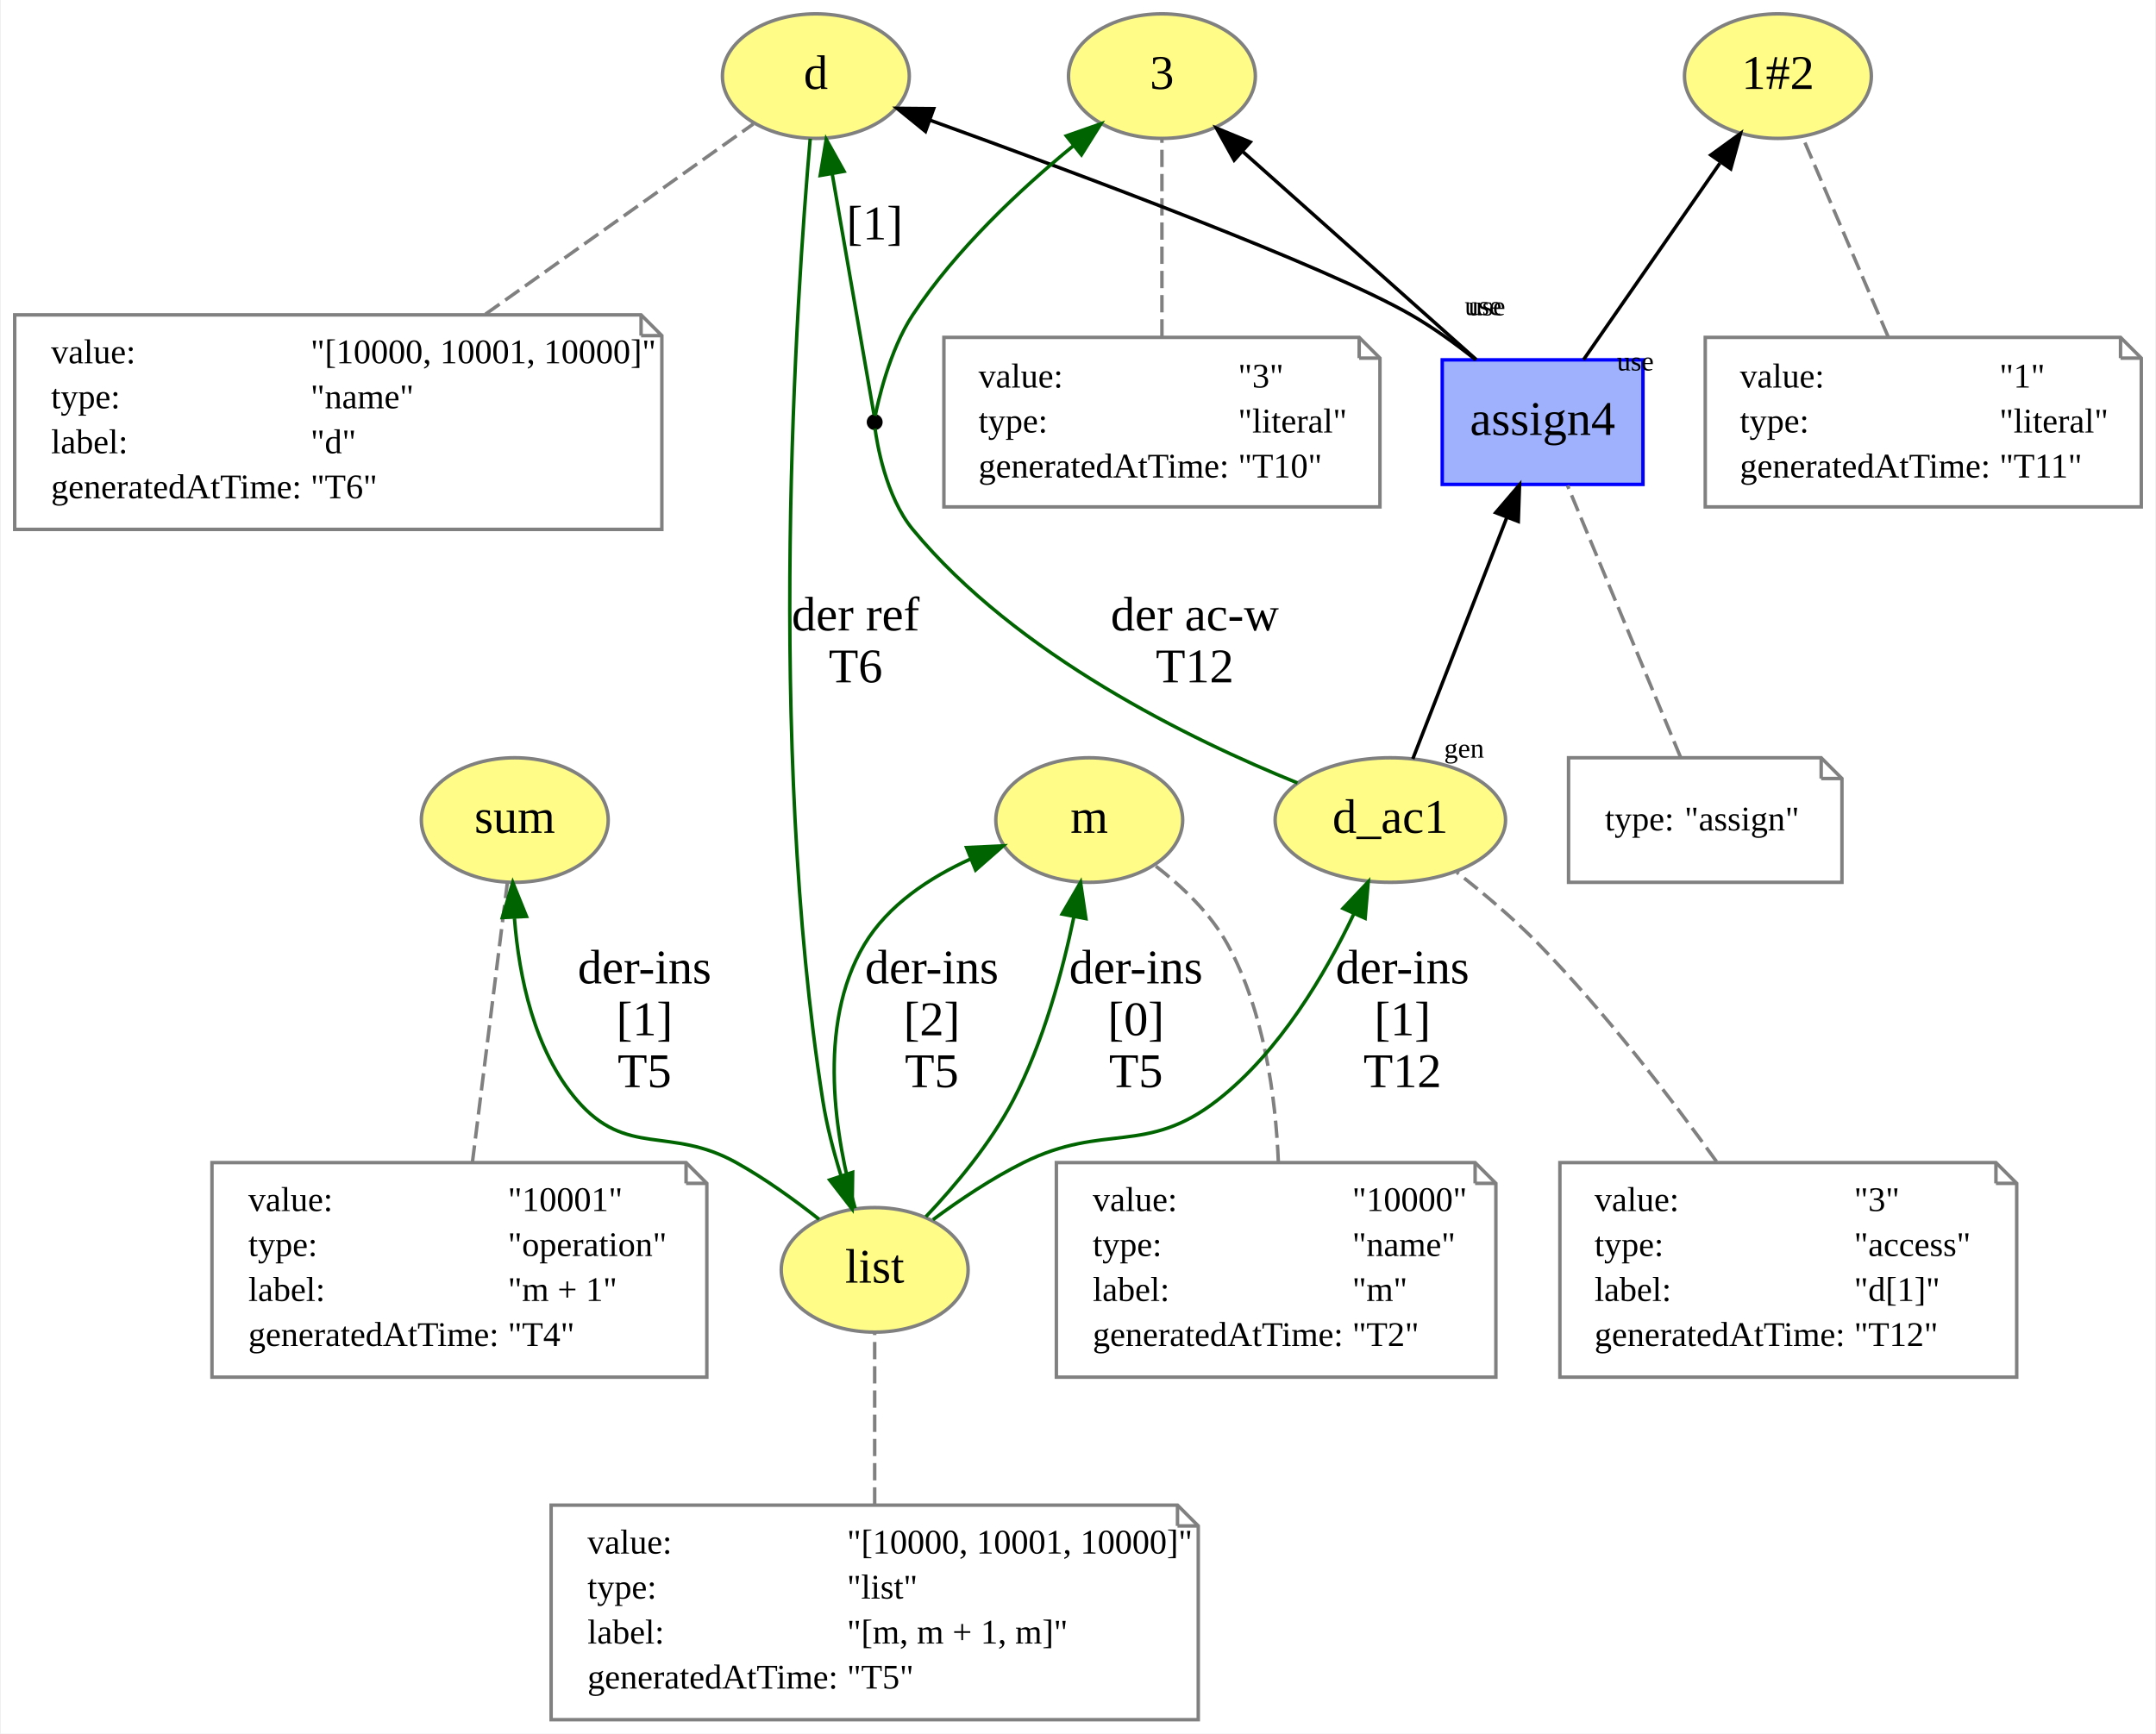
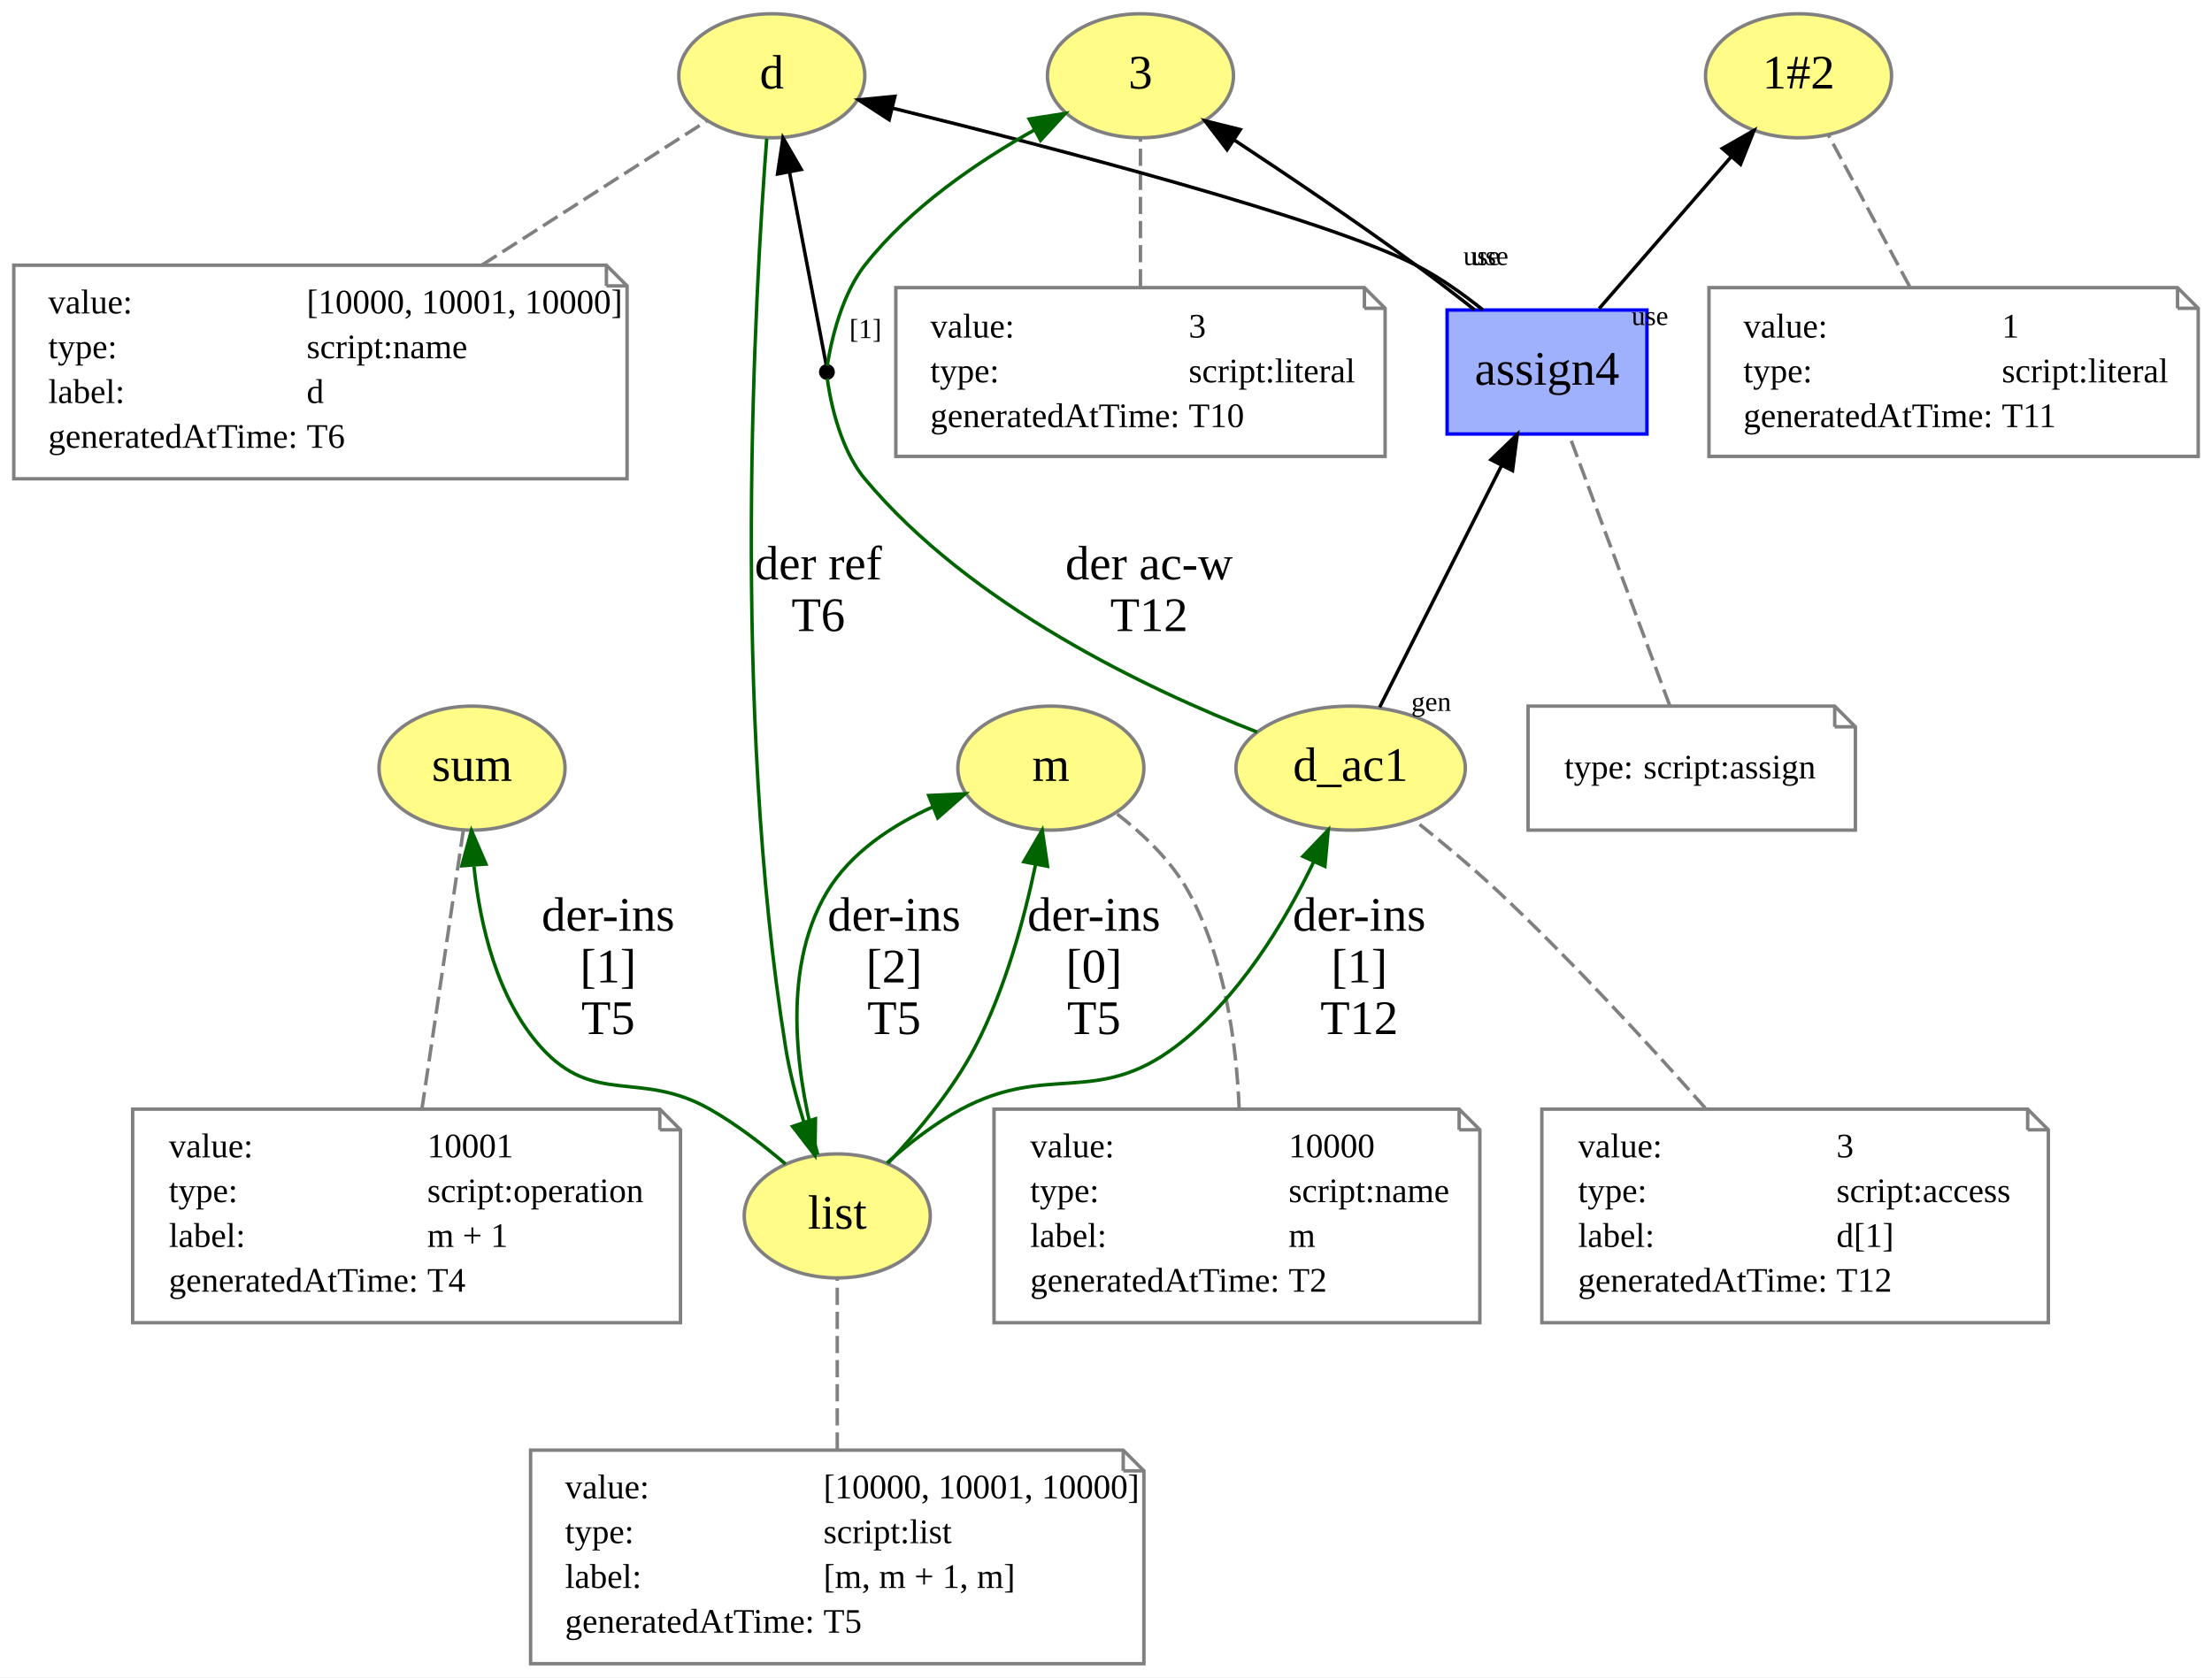
- <svg xmlns="http://www.w3.org/2000/svg" xmlns:xlink="http://www.w3.org/1999/xlink" width="623pt" height="501pt" viewBox="0.00 0.00 622.50 501.00">
-   <g id="graph0" class="graph" transform="scale(1 1) rotate(0) translate(4 497)">
-     <polygon fill="white" stroke="none" points="-4,4 -4,-497 618.5,-497 618.5,4 -4,4" />
+ <svg xmlns="http://www.w3.org/2000/svg" xmlns:xlink="http://www.w3.org/1999/xlink" width="642pt" height="487pt" viewBox="0.00 0.00 642.00 487.00">
+   <g id="graph0" class="graph" transform="scale(1 1) rotate(0) translate(4 483)">
+     <polygon fill="white" stroke="none" points="-4,4 -4,-483 638,-483 638,4 -4,4" />
    <g id="node1" class="node">
      <g id="a_node1">
        <a xlink:href="http://example.org/m" xlink:title="m">
-           <ellipse fill="#fffc87" stroke="#808080" cx="310.5" cy="-260" rx="27" ry="18" />
-           <text text-anchor="middle" x="310.5" y="-256.3" font-family="Times New Roman,serif" font-size="14.00">m</text>
+           <ellipse fill="#fffc87" stroke="#808080" cx="301" cy="-260" rx="27" ry="18" />
+           <text text-anchor="middle" x="301" y="-256.3" font-family="Times New Roman,serif" font-size="14.00">m</text>
        </a>
      </g>
    </g>
    <g id="node2" class="node">
-       <polygon fill="none" stroke="gray" points="422,-161 301,-161 301,-99 428,-99 428,-155 422,-161" />
-       <polyline fill="none" stroke="gray" points="422,-161 422,-155 " />
-       <polyline fill="none" stroke="gray" points="428,-155 422,-155 " />
-       <text text-anchor="start" x="311.5" y="-147" font-family="Times New Roman,serif" font-size="10.00">value:</text>
-       <text text-anchor="start" x="386.5" y="-147" font-family="Times New Roman,serif" font-size="10.00">"10000"</text>
-       <text text-anchor="start" x="311.5" y="-134" font-family="Times New Roman,serif" font-size="10.00">type:</text>
-       <text text-anchor="start" x="386.5" y="-134" font-family="Times New Roman,serif" font-size="10.00">"name"</text>
-       <text text-anchor="start" x="311.5" y="-121" font-family="Times New Roman,serif" font-size="10.00">label:</text>
-       <text text-anchor="start" x="386.5" y="-121" font-family="Times New Roman,serif" font-size="10.00">"m"</text>
-       <text text-anchor="start" x="311.5" y="-108" font-family="Times New Roman,serif" font-size="10.00">generatedAtTime:</text>
-       <text text-anchor="start" x="386.5" y="-108" font-family="Times New Roman,serif" font-size="10.00">"T2"</text>
+       <polygon fill="none" stroke="gray" points="419.5,-161 284.5,-161 284.5,-99 425.5,-99 425.5,-155 419.5,-161" />
+       <polyline fill="none" stroke="gray" points="419.5,-161 419.5,-155 " />
+       <polyline fill="none" stroke="gray" points="425.5,-155 419.5,-155 " />
+       <text text-anchor="start" x="295" y="-147" font-family="Times New Roman,serif" font-size="10.00">value:</text>
+       <text text-anchor="start" x="370" y="-147" font-family="Times New Roman,serif" font-size="10.00">10000</text>
+       <text text-anchor="start" x="295" y="-134" font-family="Times New Roman,serif" font-size="10.00">type:</text>
+       <text text-anchor="start" x="370" y="-134" font-family="Times New Roman,serif" font-size="10.00">script:name</text>
+       <text text-anchor="start" x="295" y="-121" font-family="Times New Roman,serif" font-size="10.00">label:</text>
+       <text text-anchor="start" x="370" y="-121" font-family="Times New Roman,serif" font-size="10.00">m</text>
+       <text text-anchor="start" x="295" y="-108" font-family="Times New Roman,serif" font-size="10.00">generatedAtTime:</text>
+       <text text-anchor="start" x="370" y="-108" font-family="Times New Roman,serif" font-size="10.00">T2</text>
    </g>
    <g id="edge1" class="edge">
-       <path fill="none" stroke="gray" stroke-dasharray="5,2" d="M365.148,-161.156C364.346,-180.225 361.003,-204.806 350.5,-224 345.539,-233.066 337.263,-240.899 329.521,-246.842" />
+       <path fill="none" stroke="gray" stroke-dasharray="5,2" d="M355.648,-161.156C354.846,-180.225 351.503,-204.806 341,-224 336.039,-233.066 327.763,-240.899 320.021,-246.842" />
    </g>
    <g id="node3" class="node">
      <g id="a_node3">
        <a xlink:href="http://example.org/sum" xlink:title="sum">
-           <ellipse fill="#fffc87" stroke="#808080" cx="144.5" cy="-260" rx="27" ry="18" />
-           <text text-anchor="middle" x="144.5" y="-256.3" font-family="Times New Roman,serif" font-size="14.00">sum</text>
+           <ellipse fill="#fffc87" stroke="#808080" cx="133" cy="-260" rx="27" ry="18" />
+           <text text-anchor="middle" x="133" y="-256.3" font-family="Times New Roman,serif" font-size="14.00">sum</text>
        </a>
      </g>
    </g>
    <g id="node4" class="node">
-       <polygon fill="none" stroke="gray" points="194,-161 57,-161 57,-99 200,-99 200,-155 194,-161" />
-       <polyline fill="none" stroke="gray" points="194,-161 194,-155 " />
-       <polyline fill="none" stroke="gray" points="200,-155 194,-155 " />
-       <text text-anchor="start" x="67.5" y="-147" font-family="Times New Roman,serif" font-size="10.00">value:</text>
-       <text text-anchor="start" x="142.5" y="-147" font-family="Times New Roman,serif" font-size="10.00">"10001"</text>
-       <text text-anchor="start" x="67.5" y="-134" font-family="Times New Roman,serif" font-size="10.00">type:</text>
-       <text text-anchor="start" x="142.5" y="-134" font-family="Times New Roman,serif" font-size="10.00">"operation"</text>
-       <text text-anchor="start" x="67.5" y="-121" font-family="Times New Roman,serif" font-size="10.00">label:</text>
-       <text text-anchor="start" x="142.5" y="-121" font-family="Times New Roman,serif" font-size="10.00">"m + 1"</text>
-       <text text-anchor="start" x="67.5" y="-108" font-family="Times New Roman,serif" font-size="10.00">generatedAtTime:</text>
-       <text text-anchor="start" x="142.5" y="-108" font-family="Times New Roman,serif" font-size="10.00">"T4"</text>
+       <polygon fill="none" stroke="gray" points="187.5,-161 34.5,-161 34.5,-99 193.5,-99 193.5,-155 187.5,-161" />
+       <polyline fill="none" stroke="gray" points="187.5,-161 187.5,-155 " />
+       <polyline fill="none" stroke="gray" points="193.5,-155 187.5,-155 " />
+       <text text-anchor="start" x="45" y="-147" font-family="Times New Roman,serif" font-size="10.00">value:</text>
+       <text text-anchor="start" x="120" y="-147" font-family="Times New Roman,serif" font-size="10.00">10001</text>
+       <text text-anchor="start" x="45" y="-134" font-family="Times New Roman,serif" font-size="10.00">type:</text>
+       <text text-anchor="start" x="120" y="-134" font-family="Times New Roman,serif" font-size="10.00">script:operation</text>
+       <text text-anchor="start" x="45" y="-121" font-family="Times New Roman,serif" font-size="10.00">label:</text>
+       <text text-anchor="start" x="120" y="-121" font-family="Times New Roman,serif" font-size="10.00">m + 1</text>
+       <text text-anchor="start" x="45" y="-108" font-family="Times New Roman,serif" font-size="10.00">generatedAtTime:</text>
+       <text text-anchor="start" x="120" y="-108" font-family="Times New Roman,serif" font-size="10.00">T4</text>
    </g>
    <g id="edge2" class="edge">
-       <path fill="none" stroke="gray" stroke-dasharray="5,2" d="M132.251,-161.01C135.392,-186.134 139.763,-221.102 142.345,-241.76" />
+       <path fill="none" stroke="gray" stroke-dasharray="5,2" d="M118.455,-161.01C122.184,-186.134 127.374,-221.102 130.441,-241.76" />
    </g>
    <g id="node5" class="node">
      <g id="a_node5">
        <a xlink:href="http://example.org/list" xlink:title="list">
-           <ellipse fill="#fffc87" stroke="#808080" cx="248.5" cy="-130" rx="27" ry="18" />
-           <text text-anchor="middle" x="248.5" y="-126.3" font-family="Times New Roman,serif" font-size="14.00">list</text>
+           <ellipse fill="#fffc87" stroke="#808080" cx="239" cy="-130" rx="27" ry="18" />
+           <text text-anchor="middle" x="239" y="-126.3" font-family="Times New Roman,serif" font-size="14.00">list</text>
        </a>
      </g>
    </g>
    <g id="edge4" class="edge">
-       <path fill="none" stroke="darkgreen" d="M263.285,-145.355C271.756,-154.319 281.969,-166.502 288.5,-179 297.202,-195.651 302.747,-216.102 306.094,-232.158" />
-       <polygon fill="darkgreen" stroke="darkgreen" points="302.659,-232.832 307.987,-241.99 309.533,-231.509 302.659,-232.832" />
-       <text text-anchor="middle" x="324" y="-212.8" font-family="Times New Roman,serif" font-size="14.00">der-ins</text>
-       <text text-anchor="middle" x="324" y="-197.8" font-family="Times New Roman,serif" font-size="14.00">[0]</text>
-       <text text-anchor="middle" x="324" y="-182.8" font-family="Times New Roman,serif" font-size="14.00">T5</text>
+       <path fill="none" stroke="darkgreen" d="M253.785,-145.355C262.256,-154.319 272.469,-166.502 279,-179 287.702,-195.651 293.247,-216.102 296.594,-232.158" />
+       <polygon fill="darkgreen" stroke="darkgreen" points="293.159,-232.832 298.487,-241.99 300.033,-231.509 293.159,-232.832" />
+       <text text-anchor="middle" x="313.5" y="-212.8" font-family="Times New Roman,serif" font-size="14.00">der-ins</text>
+       <text text-anchor="middle" x="313.5" y="-197.8" font-family="Times New Roman,serif" font-size="14.00">[0]</text>
+       <text text-anchor="middle" x="313.5" y="-182.8" font-family="Times New Roman,serif" font-size="14.00">T5</text>
    </g>
    <g id="edge6" class="edge">
-       <path fill="none" stroke="darkgreen" d="M242.846,-147.801C237.292,-167.539 231.501,-200.562 245.5,-224 252.345,-235.461 264.38,-243.389 276.249,-248.763" />
-       <polygon fill="darkgreen" stroke="darkgreen" points="275.046,-252.051 285.629,-252.543 277.662,-245.559 275.046,-252.051" />
-       <text text-anchor="middle" x="265" y="-212.8" font-family="Times New Roman,serif" font-size="14.00">der-ins</text>
-       <text text-anchor="middle" x="265" y="-197.8" font-family="Times New Roman,serif" font-size="14.00">[2]</text>
-       <text text-anchor="middle" x="265" y="-182.8" font-family="Times New Roman,serif" font-size="14.00">T5</text>
+       <path fill="none" stroke="darkgreen" d="M233.346,-147.801C227.792,-167.539 222.001,-200.562 236,-224 242.845,-235.461 254.88,-243.389 266.749,-248.763" />
+       <polygon fill="darkgreen" stroke="darkgreen" points="265.546,-252.051 276.129,-252.543 268.162,-245.559 265.546,-252.051" />
+       <text text-anchor="middle" x="255.5" y="-212.8" font-family="Times New Roman,serif" font-size="14.00">der-ins</text>
+       <text text-anchor="middle" x="255.5" y="-197.8" font-family="Times New Roman,serif" font-size="14.00">[2]</text>
+       <text text-anchor="middle" x="255.5" y="-182.8" font-family="Times New Roman,serif" font-size="14.00">T5</text>
    </g>
    <g id="edge5" class="edge">
-       <path fill="none" stroke="darkgreen" d="M232.449,-144.609C225.4,-150.161 216.842,-156.353 208.5,-161 189.321,-171.684 176.803,-162.345 162.5,-179 150.099,-193.441 145.741,-214.621 144.408,-231.561" />
-       <polygon fill="darkgreen" stroke="darkgreen" points="140.893,-231.813 143.915,-241.967 147.885,-232.144 140.893,-231.813" />
-       <text text-anchor="middle" x="182" y="-212.8" font-family="Times New Roman,serif" font-size="14.00">der-ins</text>
-       <text text-anchor="middle" x="182" y="-197.8" font-family="Times New Roman,serif" font-size="14.00">[1]</text>
-       <text text-anchor="middle" x="182" y="-182.8" font-family="Times New Roman,serif" font-size="14.00">T5</text>
+       <path fill="none" stroke="darkgreen" d="M223.986,-145.063C217.564,-150.559 209.766,-156.588 202,-161 181.828,-172.461 168.504,-161.74 153,-179 140.208,-193.241 135.322,-214.43 133.574,-231.424" />
+       <polygon fill="darkgreen" stroke="darkgreen" points="130.049,-231.646 132.827,-241.871 137.031,-232.146 130.049,-231.646" />
+       <text text-anchor="middle" x="172.5" y="-212.8" font-family="Times New Roman,serif" font-size="14.00">der-ins</text>
+       <text text-anchor="middle" x="172.5" y="-197.8" font-family="Times New Roman,serif" font-size="14.00">[1]</text>
+       <text text-anchor="middle" x="172.5" y="-182.8" font-family="Times New Roman,serif" font-size="14.00">T5</text>
    </g>
    <g id="node13" class="node">
      <g id="a_node13">
        <a xlink:href="http://example.org/d_ac1" xlink:title="d_ac1">
-           <ellipse fill="#fffc87" stroke="#808080" cx="397.5" cy="-260" rx="33.295" ry="18" />
-           <text text-anchor="middle" x="397.5" y="-256.3" font-family="Times New Roman,serif" font-size="14.00">d_ac1</text>
+           <ellipse fill="#fffc87" stroke="#808080" cx="388" cy="-260" rx="33.295" ry="18" />
+           <text text-anchor="middle" x="388" y="-256.3" font-family="Times New Roman,serif" font-size="14.00">d_ac1</text>
        </a>
      </g>
    </g>
    <g id="edge12" class="edge">
-       <path fill="none" stroke="darkgreen" d="M265.339,-144.501C272.993,-150.165 282.365,-156.473 291.5,-161 314.925,-172.608 326.873,-162.938 347.5,-179 365.491,-193.009 378.701,-215.441 387.01,-232.991" />
-       <polygon fill="darkgreen" stroke="darkgreen" points="383.834,-234.463 391.121,-242.155 390.221,-231.598 383.834,-234.463" />
-       <text text-anchor="middle" x="401" y="-212.8" font-family="Times New Roman,serif" font-size="14.00">der-ins</text>
-       <text text-anchor="middle" x="401" y="-197.8" font-family="Times New Roman,serif" font-size="14.00">[1]</text>
-       <text text-anchor="middle" x="401" y="-182.8" font-family="Times New Roman,serif" font-size="14.00">T12</text>
+       <path fill="none" stroke="darkgreen" d="M253.405,-145.351C259.622,-150.891 267.242,-156.875 275,-161 300.335,-174.47 314.035,-161.798 337,-179 355.353,-192.748 368.827,-215.202 377.301,-232.828" />
+       <polygon fill="darkgreen" stroke="darkgreen" points="374.165,-234.386 381.494,-242.037 380.536,-231.486 374.165,-234.386" />
+       <text text-anchor="middle" x="390.5" y="-212.8" font-family="Times New Roman,serif" font-size="14.00">der-ins</text>
+       <text text-anchor="middle" x="390.5" y="-197.8" font-family="Times New Roman,serif" font-size="14.00">[1]</text>
+       <text text-anchor="middle" x="390.5" y="-182.8" font-family="Times New Roman,serif" font-size="14.00">T12</text>
    </g>
    <g id="node6" class="node">
-       <polygon fill="none" stroke="gray" points="336,-62 155,-62 155,-0 342,-0 342,-56 336,-62" />
-       <polyline fill="none" stroke="gray" points="336,-62 336,-56 " />
-       <polyline fill="none" stroke="gray" points="342,-56 336,-56 " />
-       <text text-anchor="start" x="165.5" y="-48" font-family="Times New Roman,serif" font-size="10.00">value:</text>
-       <text text-anchor="start" x="240.5" y="-48" font-family="Times New Roman,serif" font-size="10.00">"[10000, 10001, 10000]"</text>
-       <text text-anchor="start" x="165.5" y="-35" font-family="Times New Roman,serif" font-size="10.00">type:</text>
-       <text text-anchor="start" x="240.5" y="-35" font-family="Times New Roman,serif" font-size="10.00">"list"</text>
-       <text text-anchor="start" x="165.5" y="-22" font-family="Times New Roman,serif" font-size="10.00">label:</text>
-       <text text-anchor="start" x="240.5" y="-22" font-family="Times New Roman,serif" font-size="10.00">"[m, m + 1, m]"</text>
-       <text text-anchor="start" x="165.5" y="-9" font-family="Times New Roman,serif" font-size="10.00">generatedAtTime:</text>
-       <text text-anchor="start" x="240.5" y="-9" font-family="Times New Roman,serif" font-size="10.00">"T5"</text>
+       <polygon fill="none" stroke="gray" points="322,-62 150,-62 150,-0 328,-0 328,-56 322,-62" />
+       <polyline fill="none" stroke="gray" points="322,-62 322,-56 " />
+       <polyline fill="none" stroke="gray" points="328,-56 322,-56 " />
+       <text text-anchor="start" x="160" y="-48" font-family="Times New Roman,serif" font-size="10.00">value:</text>
+       <text text-anchor="start" x="235" y="-48" font-family="Times New Roman,serif" font-size="10.00">[10000, 10001, 10000]</text>
+       <text text-anchor="start" x="160" y="-35" font-family="Times New Roman,serif" font-size="10.00">type:</text>
+       <text text-anchor="start" x="235" y="-35" font-family="Times New Roman,serif" font-size="10.00">script:list</text>
+       <text text-anchor="start" x="160" y="-22" font-family="Times New Roman,serif" font-size="10.00">label:</text>
+       <text text-anchor="start" x="235" y="-22" font-family="Times New Roman,serif" font-size="10.00">[m, m + 1, m]</text>
+       <text text-anchor="start" x="160" y="-9" font-family="Times New Roman,serif" font-size="10.00">generatedAtTime:</text>
+       <text text-anchor="start" x="235" y="-9" font-family="Times New Roman,serif" font-size="10.00">T5</text>
    </g>
    <g id="edge3" class="edge">
-       <path fill="none" stroke="gray" stroke-dasharray="5,2" d="M248.5,-62.16C248.5,-78.51 248.5,-98.122 248.5,-111.859" />
+       <path fill="none" stroke="gray" stroke-dasharray="5,2" d="M239,-62.16C239,-78.51 239,-98.122 239,-111.859" />
    </g>
    <g id="node7" class="node">
      <g id="a_node7">
        <a xlink:href="http://example.org/d" xlink:title="d">
-           <ellipse fill="#fffc87" stroke="#808080" cx="231.5" cy="-475" rx="27" ry="18" />
-           <text text-anchor="middle" x="231.5" y="-471.3" font-family="Times New Roman,serif" font-size="14.00">d</text>
+           <ellipse fill="#fffc87" stroke="#808080" cx="220" cy="-461" rx="27" ry="18" />
+           <text text-anchor="middle" x="220" y="-457.3" font-family="Times New Roman,serif" font-size="14.00">d</text>
        </a>
      </g>
    </g>
    <g id="edge8" class="edge">
-       <path fill="none" stroke="darkgreen" d="M229.866,-456.898C225.891,-411.358 217.19,-283.497 233.5,-179 234.622,-171.813 236.602,-164.22 238.763,-157.247" />
-       <polygon fill="darkgreen" stroke="darkgreen" points="242.139,-158.187 241.98,-147.593 235.498,-155.974 242.139,-158.187" />
-       <text text-anchor="middle" x="243" y="-314.8" font-family="Times New Roman,serif" font-size="14.00">der ref</text>
-       <text text-anchor="middle" x="243" y="-299.8" font-family="Times New Roman,serif" font-size="14.00">T6</text>
+       <path fill="none" stroke="darkgreen" d="M218.533,-442.746C215.143,-398.543 208.207,-277.764 224,-179 225.149,-171.817 227.138,-164.226 229.3,-157.253" />
+       <polygon fill="darkgreen" stroke="darkgreen" points="232.676,-158.192 232.512,-147.598 226.034,-155.982 232.676,-158.192" />
+       <text text-anchor="middle" x="233.5" y="-314.8" font-family="Times New Roman,serif" font-size="14.00">der ref</text>
+       <text text-anchor="middle" x="233.5" y="-299.8" font-family="Times New Roman,serif" font-size="14.00">T6</text>
    </g>
    <g id="node8" class="node">
-       <polygon fill="none" stroke="gray" points="181,-406 0,-406 0,-344 187,-344 187,-400 181,-406" />
-       <polyline fill="none" stroke="gray" points="181,-406 181,-400 " />
-       <polyline fill="none" stroke="gray" points="187,-400 181,-400 " />
-       <text text-anchor="start" x="10.5" y="-392" font-family="Times New Roman,serif" font-size="10.00">value:</text>
-       <text text-anchor="start" x="85.5" y="-392" font-family="Times New Roman,serif" font-size="10.00">"[10000, 10001, 10000]"</text>
-       <text text-anchor="start" x="10.5" y="-379" font-family="Times New Roman,serif" font-size="10.00">type:</text>
-       <text text-anchor="start" x="85.5" y="-379" font-family="Times New Roman,serif" font-size="10.00">"name"</text>
-       <text text-anchor="start" x="10.5" y="-366" font-family="Times New Roman,serif" font-size="10.00">label:</text>
-       <text text-anchor="start" x="85.5" y="-366" font-family="Times New Roman,serif" font-size="10.00">"d"</text>
-       <text text-anchor="start" x="10.5" y="-353" font-family="Times New Roman,serif" font-size="10.00">generatedAtTime:</text>
-       <text text-anchor="start" x="85.5" y="-353" font-family="Times New Roman,serif" font-size="10.00">"T6"</text>
+       <polygon fill="none" stroke="gray" points="172,-406 0,-406 0,-344 178,-344 178,-400 172,-406" />
+       <polyline fill="none" stroke="gray" points="172,-406 172,-400 " />
+       <polyline fill="none" stroke="gray" points="178,-400 172,-400 " />
+       <text text-anchor="start" x="10" y="-392" font-family="Times New Roman,serif" font-size="10.00">value:</text>
+       <text text-anchor="start" x="85" y="-392" font-family="Times New Roman,serif" font-size="10.00">[10000, 10001, 10000]</text>
+       <text text-anchor="start" x="10" y="-379" font-family="Times New Roman,serif" font-size="10.00">type:</text>
+       <text text-anchor="start" x="85" y="-379" font-family="Times New Roman,serif" font-size="10.00">script:name</text>
+       <text text-anchor="start" x="10" y="-366" font-family="Times New Roman,serif" font-size="10.00">label:</text>
+       <text text-anchor="start" x="85" y="-366" font-family="Times New Roman,serif" font-size="10.00">d</text>
+       <text text-anchor="start" x="10" y="-353" font-family="Times New Roman,serif" font-size="10.00">generatedAtTime:</text>
+       <text text-anchor="start" x="85" y="-353" font-family="Times New Roman,serif" font-size="10.00">T6</text>
    </g>
    <g id="edge7" class="edge">
-       <path fill="none" stroke="gray" stroke-dasharray="5,2" d="M136.031,-406.203C162.006,-424.65 193.881,-447.285 213.437,-461.172" />
+       <path fill="none" stroke="gray" stroke-dasharray="5,2" d="M135.924,-406.089C158.389,-420.494 184.033,-436.937 201.031,-447.837" />
    </g>
    <g id="node9" class="node">
      <g id="a_node9">
        <a xlink:href="http://example.org/3" xlink:title="3">
-           <ellipse fill="#fffc87" stroke="#808080" cx="331.5" cy="-475" rx="27" ry="18" />
-           <text text-anchor="middle" x="331.5" y="-471.3" font-family="Times New Roman,serif" font-size="14.00">3</text>
+           <ellipse fill="#fffc87" stroke="#808080" cx="327" cy="-461" rx="27" ry="18" />
+           <text text-anchor="middle" x="327" y="-457.3" font-family="Times New Roman,serif" font-size="14.00">3</text>
        </a>
      </g>
    </g>
    <g id="node10" class="node">
-       <polygon fill="none" stroke="gray" points="388.5,-399.5 268.5,-399.5 268.5,-350.5 394.5,-350.5 394.5,-393.5 388.5,-399.5" />
-       <polyline fill="none" stroke="gray" points="388.5,-399.5 388.5,-393.5 " />
-       <polyline fill="none" stroke="gray" points="394.5,-393.5 388.5,-393.5 " />
-       <text text-anchor="start" x="278.5" y="-385" font-family="Times New Roman,serif" font-size="10.00">value:</text>
-       <text text-anchor="start" x="353.5" y="-385" font-family="Times New Roman,serif" font-size="10.00">"3"</text>
-       <text text-anchor="start" x="278.5" y="-372" font-family="Times New Roman,serif" font-size="10.00">type:</text>
-       <text text-anchor="start" x="353.5" y="-372" font-family="Times New Roman,serif" font-size="10.00">"literal"</text>
-       <text text-anchor="start" x="278.5" y="-359" font-family="Times New Roman,serif" font-size="10.00">generatedAtTime:</text>
-       <text text-anchor="start" x="353.5" y="-359" font-family="Times New Roman,serif" font-size="10.00">"T10"</text>
+       <polygon fill="none" stroke="gray" points="392,-399.5 256,-399.5 256,-350.5 398,-350.5 398,-393.5 392,-399.5" />
+       <polyline fill="none" stroke="gray" points="392,-399.5 392,-393.5 " />
+       <polyline fill="none" stroke="gray" points="398,-393.5 392,-393.5 " />
+       <text text-anchor="start" x="266" y="-385" font-family="Times New Roman,serif" font-size="10.00">value:</text>
+       <text text-anchor="start" x="341" y="-385" font-family="Times New Roman,serif" font-size="10.00">3</text>
+       <text text-anchor="start" x="266" y="-372" font-family="Times New Roman,serif" font-size="10.00">type:</text>
+       <text text-anchor="start" x="341" y="-372" font-family="Times New Roman,serif" font-size="10.00">script:literal</text>
+       <text text-anchor="start" x="266" y="-359" font-family="Times New Roman,serif" font-size="10.00">generatedAtTime:</text>
+       <text text-anchor="start" x="341" y="-359" font-family="Times New Roman,serif" font-size="10.00">T10</text>
    </g>
    <g id="edge9" class="edge">
-       <path fill="none" stroke="gray" stroke-dasharray="5,2" d="M331.5,-399.723C331.5,-417.397 331.5,-441.113 331.5,-456.944" />
+       <path fill="none" stroke="gray" stroke-dasharray="5,2" d="M327,-399.846C327,-413.524 327,-430.384 327,-442.77" />
    </g>
    <g id="node11" class="node">
      <g id="a_node11">
        <a xlink:href="http://example.org/1#2" xlink:title="1#2">
-           <ellipse fill="#fffc87" stroke="#808080" cx="509.5" cy="-475" rx="27" ry="18" />
-           <text text-anchor="middle" x="509.5" y="-471.3" font-family="Times New Roman,serif" font-size="14.00">1#2</text>
+           <ellipse fill="#fffc87" stroke="#808080" cx="518" cy="-461" rx="27" ry="18" />
+           <text text-anchor="middle" x="518" y="-457.3" font-family="Times New Roman,serif" font-size="14.00">1#2</text>
        </a>
      </g>
    </g>
    <g id="node12" class="node">
-       <polygon fill="none" stroke="gray" points="608.5,-399.5 488.5,-399.5 488.5,-350.5 614.5,-350.5 614.5,-393.5 608.5,-399.5" />
-       <polyline fill="none" stroke="gray" points="608.5,-399.5 608.5,-393.5 " />
-       <polyline fill="none" stroke="gray" points="614.5,-393.5 608.5,-393.5 " />
-       <text text-anchor="start" x="498.5" y="-385" font-family="Times New Roman,serif" font-size="10.00">value:</text>
-       <text text-anchor="start" x="573.5" y="-385" font-family="Times New Roman,serif" font-size="10.00">"1"</text>
-       <text text-anchor="start" x="498.5" y="-372" font-family="Times New Roman,serif" font-size="10.00">type:</text>
-       <text text-anchor="start" x="573.5" y="-372" font-family="Times New Roman,serif" font-size="10.00">"literal"</text>
-       <text text-anchor="start" x="498.5" y="-359" font-family="Times New Roman,serif" font-size="10.00">generatedAtTime:</text>
-       <text text-anchor="start" x="573.5" y="-359" font-family="Times New Roman,serif" font-size="10.00">"T11"</text>
+       <polygon fill="none" stroke="gray" points="628,-399.5 492,-399.5 492,-350.5 634,-350.5 634,-393.5 628,-399.5" />
+       <polyline fill="none" stroke="gray" points="628,-399.5 628,-393.5 " />
+       <polyline fill="none" stroke="gray" points="634,-393.5 628,-393.5 " />
+       <text text-anchor="start" x="502" y="-385" font-family="Times New Roman,serif" font-size="10.00">value:</text>
+       <text text-anchor="start" x="577" y="-385" font-family="Times New Roman,serif" font-size="10.00">1</text>
+       <text text-anchor="start" x="502" y="-372" font-family="Times New Roman,serif" font-size="10.00">type:</text>
+       <text text-anchor="start" x="577" y="-372" font-family="Times New Roman,serif" font-size="10.00">script:literal</text>
+       <text text-anchor="start" x="502" y="-359" font-family="Times New Roman,serif" font-size="10.00">generatedAtTime:</text>
+       <text text-anchor="start" x="577" y="-359" font-family="Times New Roman,serif" font-size="10.00">T11</text>
    </g>
    <g id="edge10" class="edge">
-       <path fill="none" stroke="gray" stroke-dasharray="5,2" d="M541.333,-399.723C533.661,-417.624 523.334,-441.722 516.551,-457.549" />
+       <path fill="none" stroke="gray" stroke-dasharray="5,2" d="M550.225,-399.846C542.69,-413.913 533.352,-431.343 526.671,-443.813" />
    </g>
    <g id="node15" class="node">
      <g id="a_node15">
        <a xlink:href="http://example.org/assign4" xlink:title="assign4">
-           <polygon fill="#9fb1fc" stroke="#0000ff" points="470.5,-393 412.5,-393 412.5,-357 470.5,-357 470.5,-393" />
-           <text text-anchor="middle" x="441.5" y="-371.3" font-family="Times New Roman,serif" font-size="14.00">assign4</text>
+           <polygon fill="#9fb1fc" stroke="#0000ff" points="474,-393 416,-393 416,-357 474,-357 474,-393" />
+           <text text-anchor="middle" x="445" y="-371.3" font-family="Times New Roman,serif" font-size="14.00">assign4</text>
        </a>
      </g>
    </g>
    <g id="edge17" class="edge">
-       <path fill="none" stroke="black" d="M403.992,-277.674C411.133,-296.011 422.707,-325.737 431.112,-347.322" />
-       <polygon fill="black" stroke="black" points="427.947,-348.839 434.837,-356.888 434.47,-346.299 427.947,-348.839" />
-       <text text-anchor="middle" x="418.819" y="-278.049" font-family="Times New Roman,serif" font-size="8.00">gen</text>
+       <path fill="none" stroke="black" d="M396.411,-277.674C405.744,-296.177 420.927,-326.276 431.838,-347.906" />
+       <polygon fill="black" stroke="black" points="428.739,-349.536 436.368,-356.888 434.989,-346.383 428.739,-349.536" />
+       <text text-anchor="middle" x="411.387" y="-276.619" font-family="Times New Roman,serif" font-size="8.00">gen</text>
    </g>
    <g id="node17" class="node">
-       <ellipse fill="black" stroke="black" cx="248.5" cy="-375" rx="1.8" ry="1.8" />
+       <ellipse fill="black" stroke="black" cx="236" cy="-375" rx="1.8" ry="1.8" />
    </g>
    <g id="edge18" class="edge">
-       <path fill="none" stroke="darkgreen" d="M370.67,-270.731C339.794,-283.213 289.5,-307.679 259.5,-344 251.587,-353.581 249.1,-369.364 248.602,-373.16" />
-       <text text-anchor="middle" x="341" y="-314.8" font-family="Times New Roman,serif" font-size="14.00">der ac-w</text>
-       <text text-anchor="middle" x="341" y="-299.8" font-family="Times New Roman,serif" font-size="14.00">T12</text>
+       <path fill="none" stroke="darkgreen" d="M360.867,-270.469C329.346,-282.77 277.746,-307.133 247,-344 239.041,-353.543 236.588,-369.355 236.1,-373.158" />
+       <text text-anchor="middle" x="329.5" y="-314.8" font-family="Times New Roman,serif" font-size="14.00">der ac-w</text>
+       <text text-anchor="middle" x="329.5" y="-299.8" font-family="Times New Roman,serif" font-size="14.00">T12</text>
    </g>
    <g id="node14" class="node">
-       <polygon fill="none" stroke="gray" points="572.5,-161 446.5,-161 446.5,-99 578.5,-99 578.5,-155 572.5,-161" />
-       <polyline fill="none" stroke="gray" points="572.5,-161 572.5,-155 " />
-       <polyline fill="none" stroke="gray" points="578.5,-155 572.5,-155 " />
-       <text text-anchor="start" x="456.5" y="-147" font-family="Times New Roman,serif" font-size="10.00">value:</text>
-       <text text-anchor="start" x="531.5" y="-147" font-family="Times New Roman,serif" font-size="10.00">"3"</text>
-       <text text-anchor="start" x="456.5" y="-134" font-family="Times New Roman,serif" font-size="10.00">type:</text>
-       <text text-anchor="start" x="531.5" y="-134" font-family="Times New Roman,serif" font-size="10.00">"access"</text>
-       <text text-anchor="start" x="456.5" y="-121" font-family="Times New Roman,serif" font-size="10.00">label:</text>
-       <text text-anchor="start" x="531.5" y="-121" font-family="Times New Roman,serif" font-size="10.00">"d[1]"</text>
-       <text text-anchor="start" x="456.5" y="-108" font-family="Times New Roman,serif" font-size="10.00">generatedAtTime:</text>
-       <text text-anchor="start" x="531.5" y="-108" font-family="Times New Roman,serif" font-size="10.00">"T12"</text>
+       <polygon fill="none" stroke="gray" points="584.5,-161 443.5,-161 443.5,-99 590.5,-99 590.5,-155 584.5,-161" />
+       <polyline fill="none" stroke="gray" points="584.5,-161 584.5,-155 " />
+       <polyline fill="none" stroke="gray" points="590.5,-155 584.5,-155 " />
+       <text text-anchor="start" x="454" y="-147" font-family="Times New Roman,serif" font-size="10.00">value:</text>
+       <text text-anchor="start" x="529" y="-147" font-family="Times New Roman,serif" font-size="10.00">3</text>
+       <text text-anchor="start" x="454" y="-134" font-family="Times New Roman,serif" font-size="10.00">type:</text>
+       <text text-anchor="start" x="529" y="-134" font-family="Times New Roman,serif" font-size="10.00">script:access</text>
+       <text text-anchor="start" x="454" y="-121" font-family="Times New Roman,serif" font-size="10.00">label:</text>
+       <text text-anchor="start" x="529" y="-121" font-family="Times New Roman,serif" font-size="10.00">d[1]</text>
+       <text text-anchor="start" x="454" y="-108" font-family="Times New Roman,serif" font-size="10.00">generatedAtTime:</text>
+       <text text-anchor="start" x="529" y="-108" font-family="Times New Roman,serif" font-size="10.00">T12</text>
    </g>
    <g id="edge11" class="edge">
-       <path fill="none" stroke="gray" stroke-dasharray="5,2" d="M491.744,-161.316C478.16,-180.221 459.468,-204.564 440.5,-224 433.239,-231.44 424.452,-238.832 416.718,-244.892" />
+       <path fill="none" stroke="gray" stroke-dasharray="5,2" d="M490.911,-161.337C474.367,-180.027 452.164,-204.132 431,-224 423.28,-231.247 414.256,-238.728 406.473,-244.904" />
    </g>
    <g id="edge14" class="edge">
-       <path fill="none" stroke="black" d="M422.166,-393.034C416.404,-397.611 409.91,-402.309 403.5,-406 379.09,-420.054 307.36,-446.78 264.63,-462.21" />
-       <polygon fill="black" stroke="black" points="263.177,-459.013 254.951,-465.691 265.546,-465.6 263.177,-459.013" />
-       <text text-anchor="middle" x="424.298" y="-405.982" font-family="Times New Roman,serif" font-size="8.00">use</text>
+       <path fill="none" stroke="black" d="M426.275,-393.122C420.422,-397.808 413.728,-402.542 407,-406 380.455,-419.641 301.511,-440.167 255.117,-451.582" />
+       <polygon fill="black" stroke="black" points="254.069,-448.235 245.186,-454.009 255.731,-455.035 254.069,-448.235" />
+       <text text-anchor="middle" x="428.441" y="-406.065" font-family="Times New Roman,serif" font-size="8.00">use</text>
    </g>
    <g id="edge16" class="edge">
-       <path fill="none" stroke="black" d="M422.339,-393.07C403.538,-409.821 374.838,-435.39 354.743,-453.293" />
-       <polygon fill="black" stroke="black" points="352.377,-450.713 347.238,-459.979 357.033,-455.94 352.377,-450.713" />
-       <text text-anchor="middle" x="425.381" y="-405.859" font-family="Times New Roman,serif" font-size="8.00">use</text>
+       <path fill="none" stroke="black" d="M423.912,-393.102C418.464,-397.394 412.565,-401.934 407,-406 389.809,-418.561 369.975,-431.956 354.356,-442.263" />
+       <polygon fill="black" stroke="black" points="352.139,-439.532 345.7,-447.945 355.98,-445.384 352.139,-439.532" />
+       <text text-anchor="middle" x="426.041" y="-406.05" font-family="Times New Roman,serif" font-size="8.00">use</text>
    </g>
    <g id="edge15" class="edge">
-       <path fill="none" stroke="black" d="M453.345,-393.07C464.232,-408.761 480.488,-432.189 492.712,-449.806" />
-       <polygon fill="black" stroke="black" points="490.111,-452.197 498.688,-458.417 495.862,-448.206 490.111,-452.197" />
-       <text text-anchor="middle" x="468.293" y="-389.927" font-family="Times New Roman,serif" font-size="8.00">use</text>
+       <path fill="none" stroke="black" d="M460.126,-393.405C471.227,-406.179 486.402,-423.64 498.428,-437.478" />
+       <polygon fill="black" stroke="black" points="495.888,-439.892 505.09,-445.144 501.172,-435.3 495.888,-439.892" />
+       <text text-anchor="middle" x="474.85" y="-388.645" font-family="Times New Roman,serif" font-size="8.00">use</text>
    </g>
    <g id="node16" class="node">
-       <polygon fill="none" stroke="gray" points="522,-278 449,-278 449,-242 528,-242 528,-272 522,-278" />
-       <polyline fill="none" stroke="gray" points="522,-278 522,-272 " />
-       <polyline fill="none" stroke="gray" points="528,-272 522,-272 " />
-       <text text-anchor="start" x="459.5" y="-257" font-family="Times New Roman,serif" font-size="10.00">type:</text>
-       <text text-anchor="start" x="482.5" y="-257" font-family="Times New Roman,serif" font-size="10.00">"assign"</text>
+       <polygon fill="none" stroke="gray" points="528.5,-278 439.5,-278 439.5,-242 534.5,-242 534.5,-272 528.5,-278" />
+       <polyline fill="none" stroke="gray" points="528.5,-278 528.5,-272 " />
+       <polyline fill="none" stroke="gray" points="534.5,-272 528.5,-272 " />
+       <text text-anchor="start" x="450" y="-257" font-family="Times New Roman,serif" font-size="10.00">type:</text>
+       <text text-anchor="start" x="473" y="-257" font-family="Times New Roman,serif" font-size="10.00">script:assign</text>
    </g>
    <g id="edge13" class="edge">
-       <path fill="none" stroke="gray" stroke-dasharray="5,2" d="M481.362,-278.162C472.528,-299.401 457.57,-335.363 448.705,-356.676" />
+       <path fill="none" stroke="gray" stroke-dasharray="5,2" d="M480.621,-278.162C472.727,-299.401 459.361,-335.363 451.439,-356.676" />
    </g>
    <g id="edge19" class="edge">
-       <path fill="none" stroke="darkgreen" d="M248.309,-377.101C247.136,-383.865 240.802,-420.379 236.255,-446.591" />
-       <polygon fill="darkgreen" stroke="darkgreen" points="232.756,-446.282 234.495,-456.733 239.653,-447.479 232.756,-446.282" />
-       <text text-anchor="middle" x="248.5" y="-427.8" font-family="Times New Roman,serif" font-size="14.00">[1]</text>
+       <path fill="none" stroke="black" d="M235.82,-376.943C234.771,-382.452 229.338,-410.974 225.128,-433.076" />
+       <polygon fill="black" stroke="black" points="221.676,-432.498 223.243,-442.976 228.552,-433.808 221.676,-432.498" />
+       <text text-anchor="middle" x="247.178" y="-384.842" font-family="Times New Roman,serif" font-size="8.00">[1]</text>
    </g>
    <g id="edge20" class="edge">
-       <path fill="none" stroke="darkgreen" d="M248.652,-376.803C249.369,-380.437 252.662,-395.624 259.5,-406 271.954,-424.896 290.635,-442.338 305.847,-454.825" />
-       <polygon fill="darkgreen" stroke="darkgreen" points="303.88,-457.732 313.881,-461.23 308.244,-452.259 303.88,-457.732" />
+       <path fill="none" stroke="darkgreen" d="M236.114,-376.83C236.663,-380.585 239.34,-396.216 247,-406 260.074,-422.699 279.774,-436.085 296.353,-445.352" />
+       <polygon fill="darkgreen" stroke="darkgreen" points="294.712,-448.443 305.181,-450.072 298.012,-442.27 294.712,-448.443" />
    </g>
  </g>
</svg>
